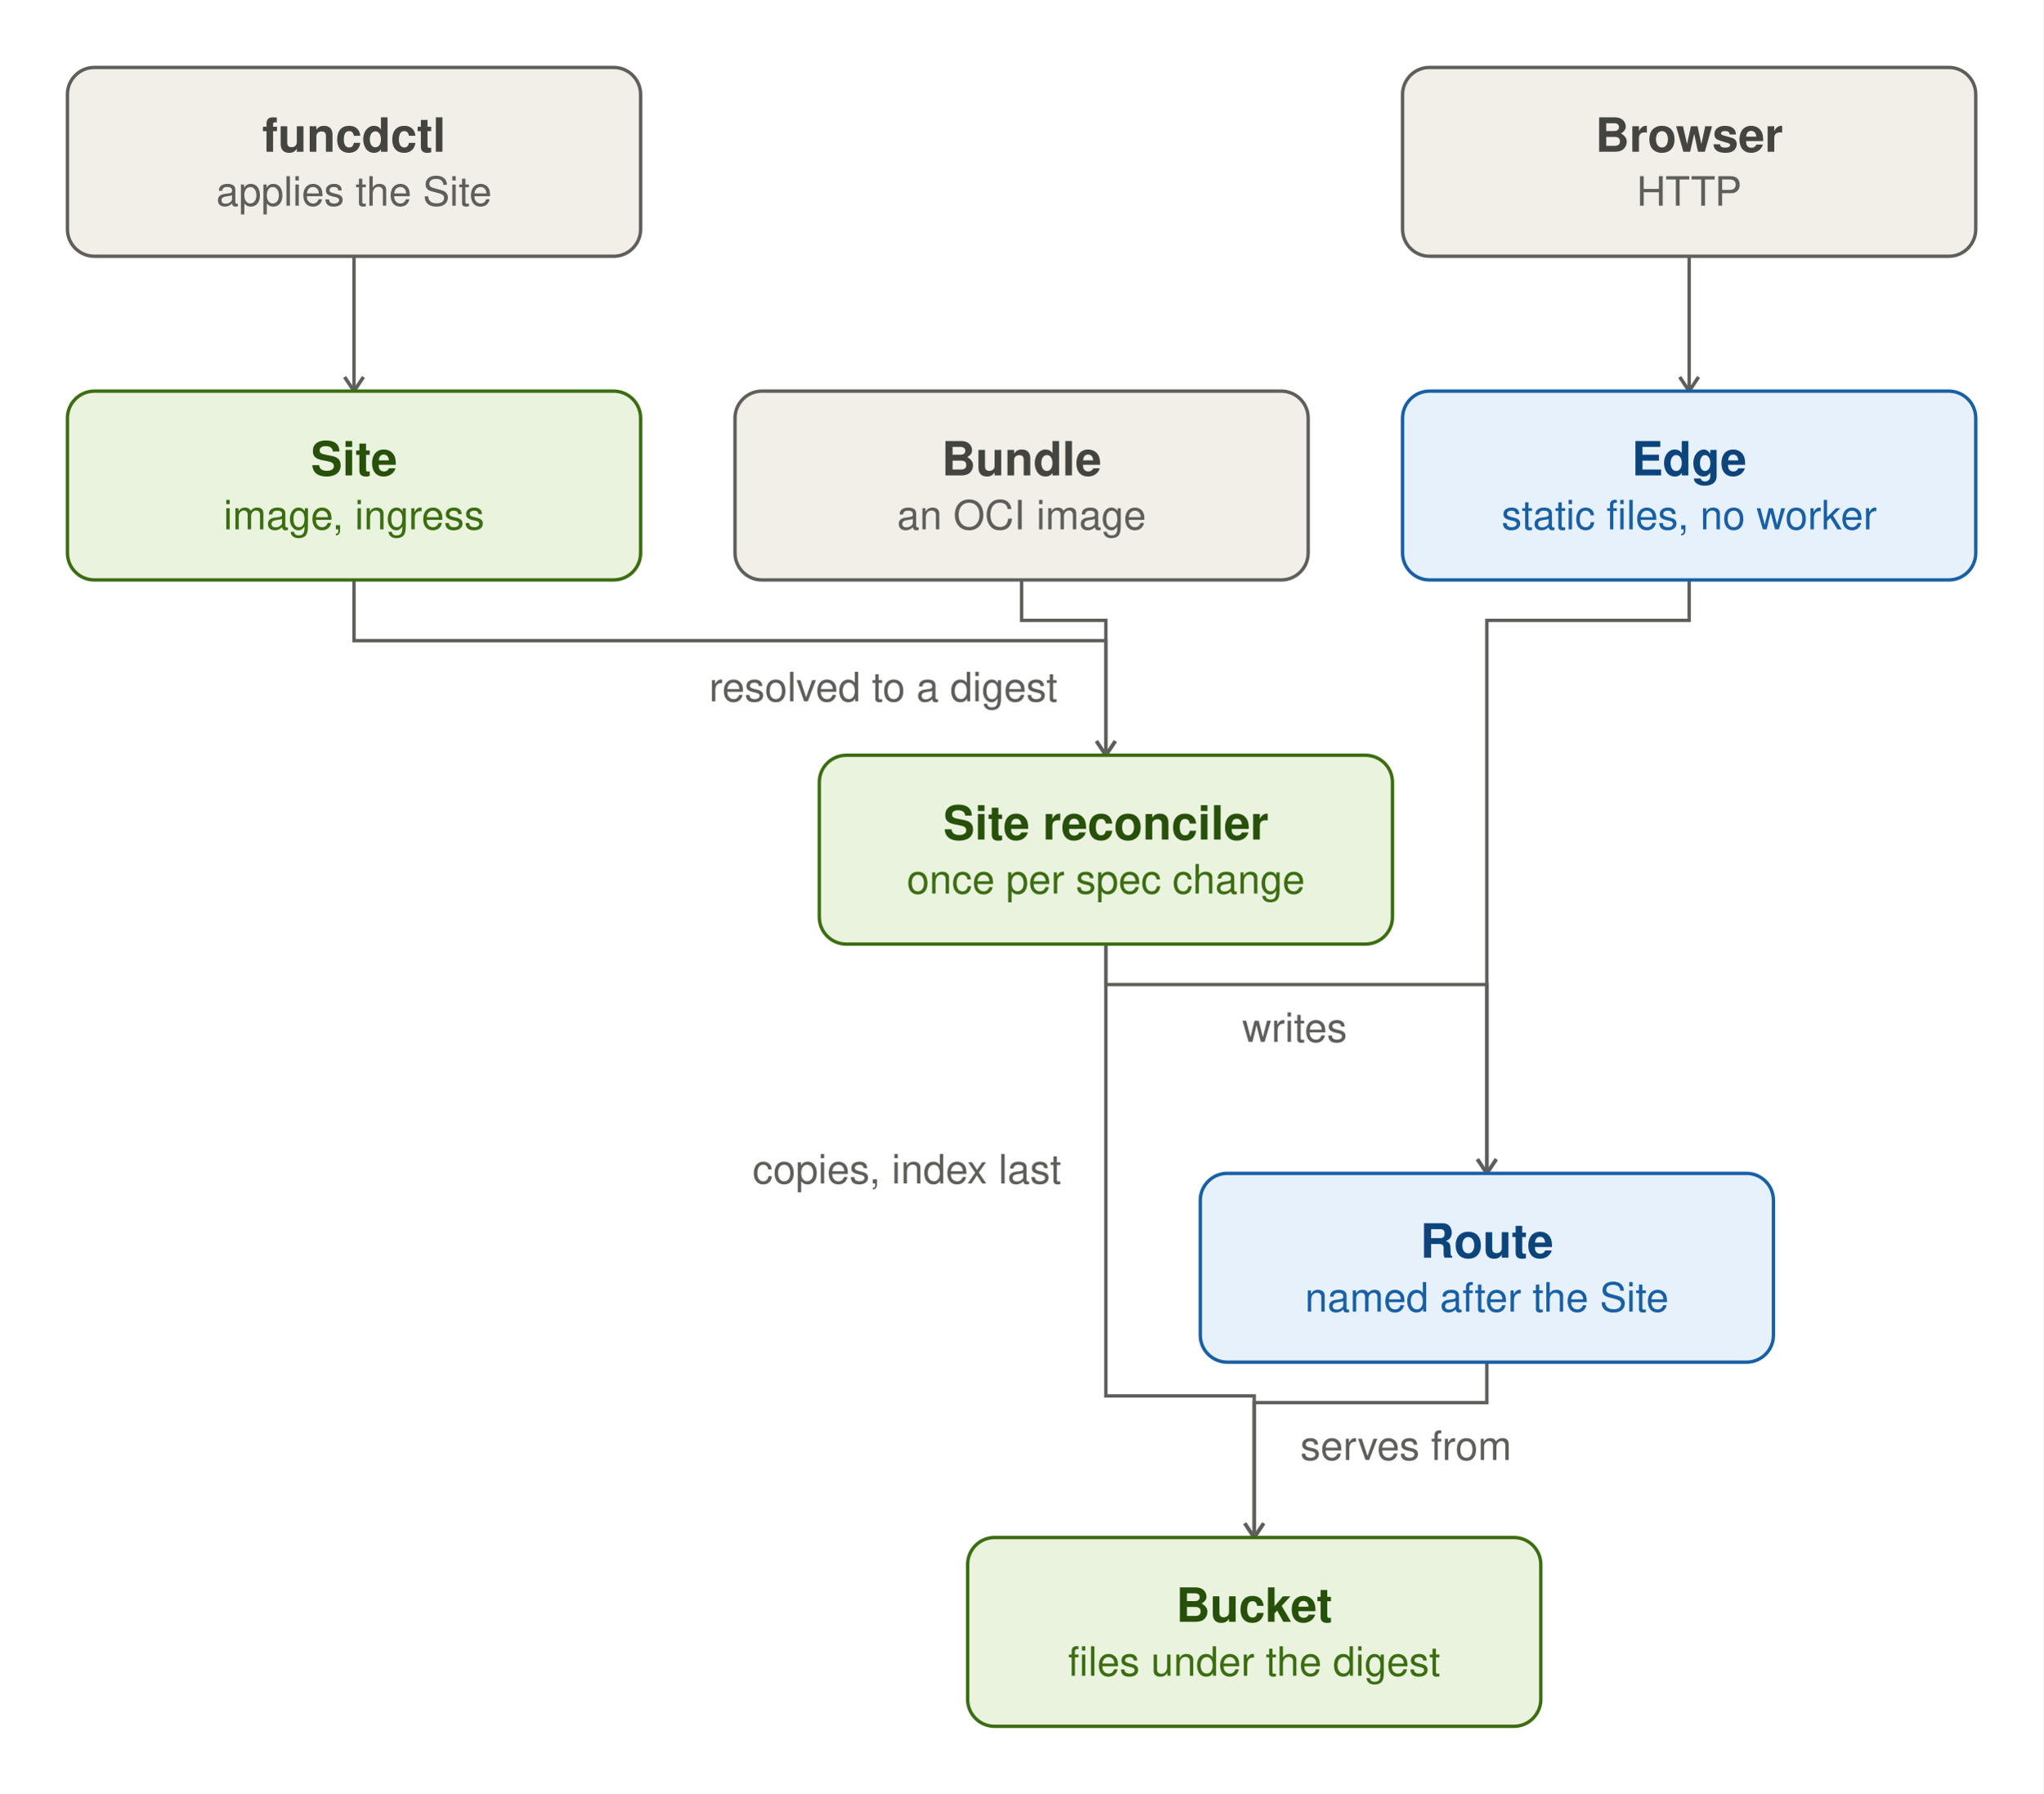
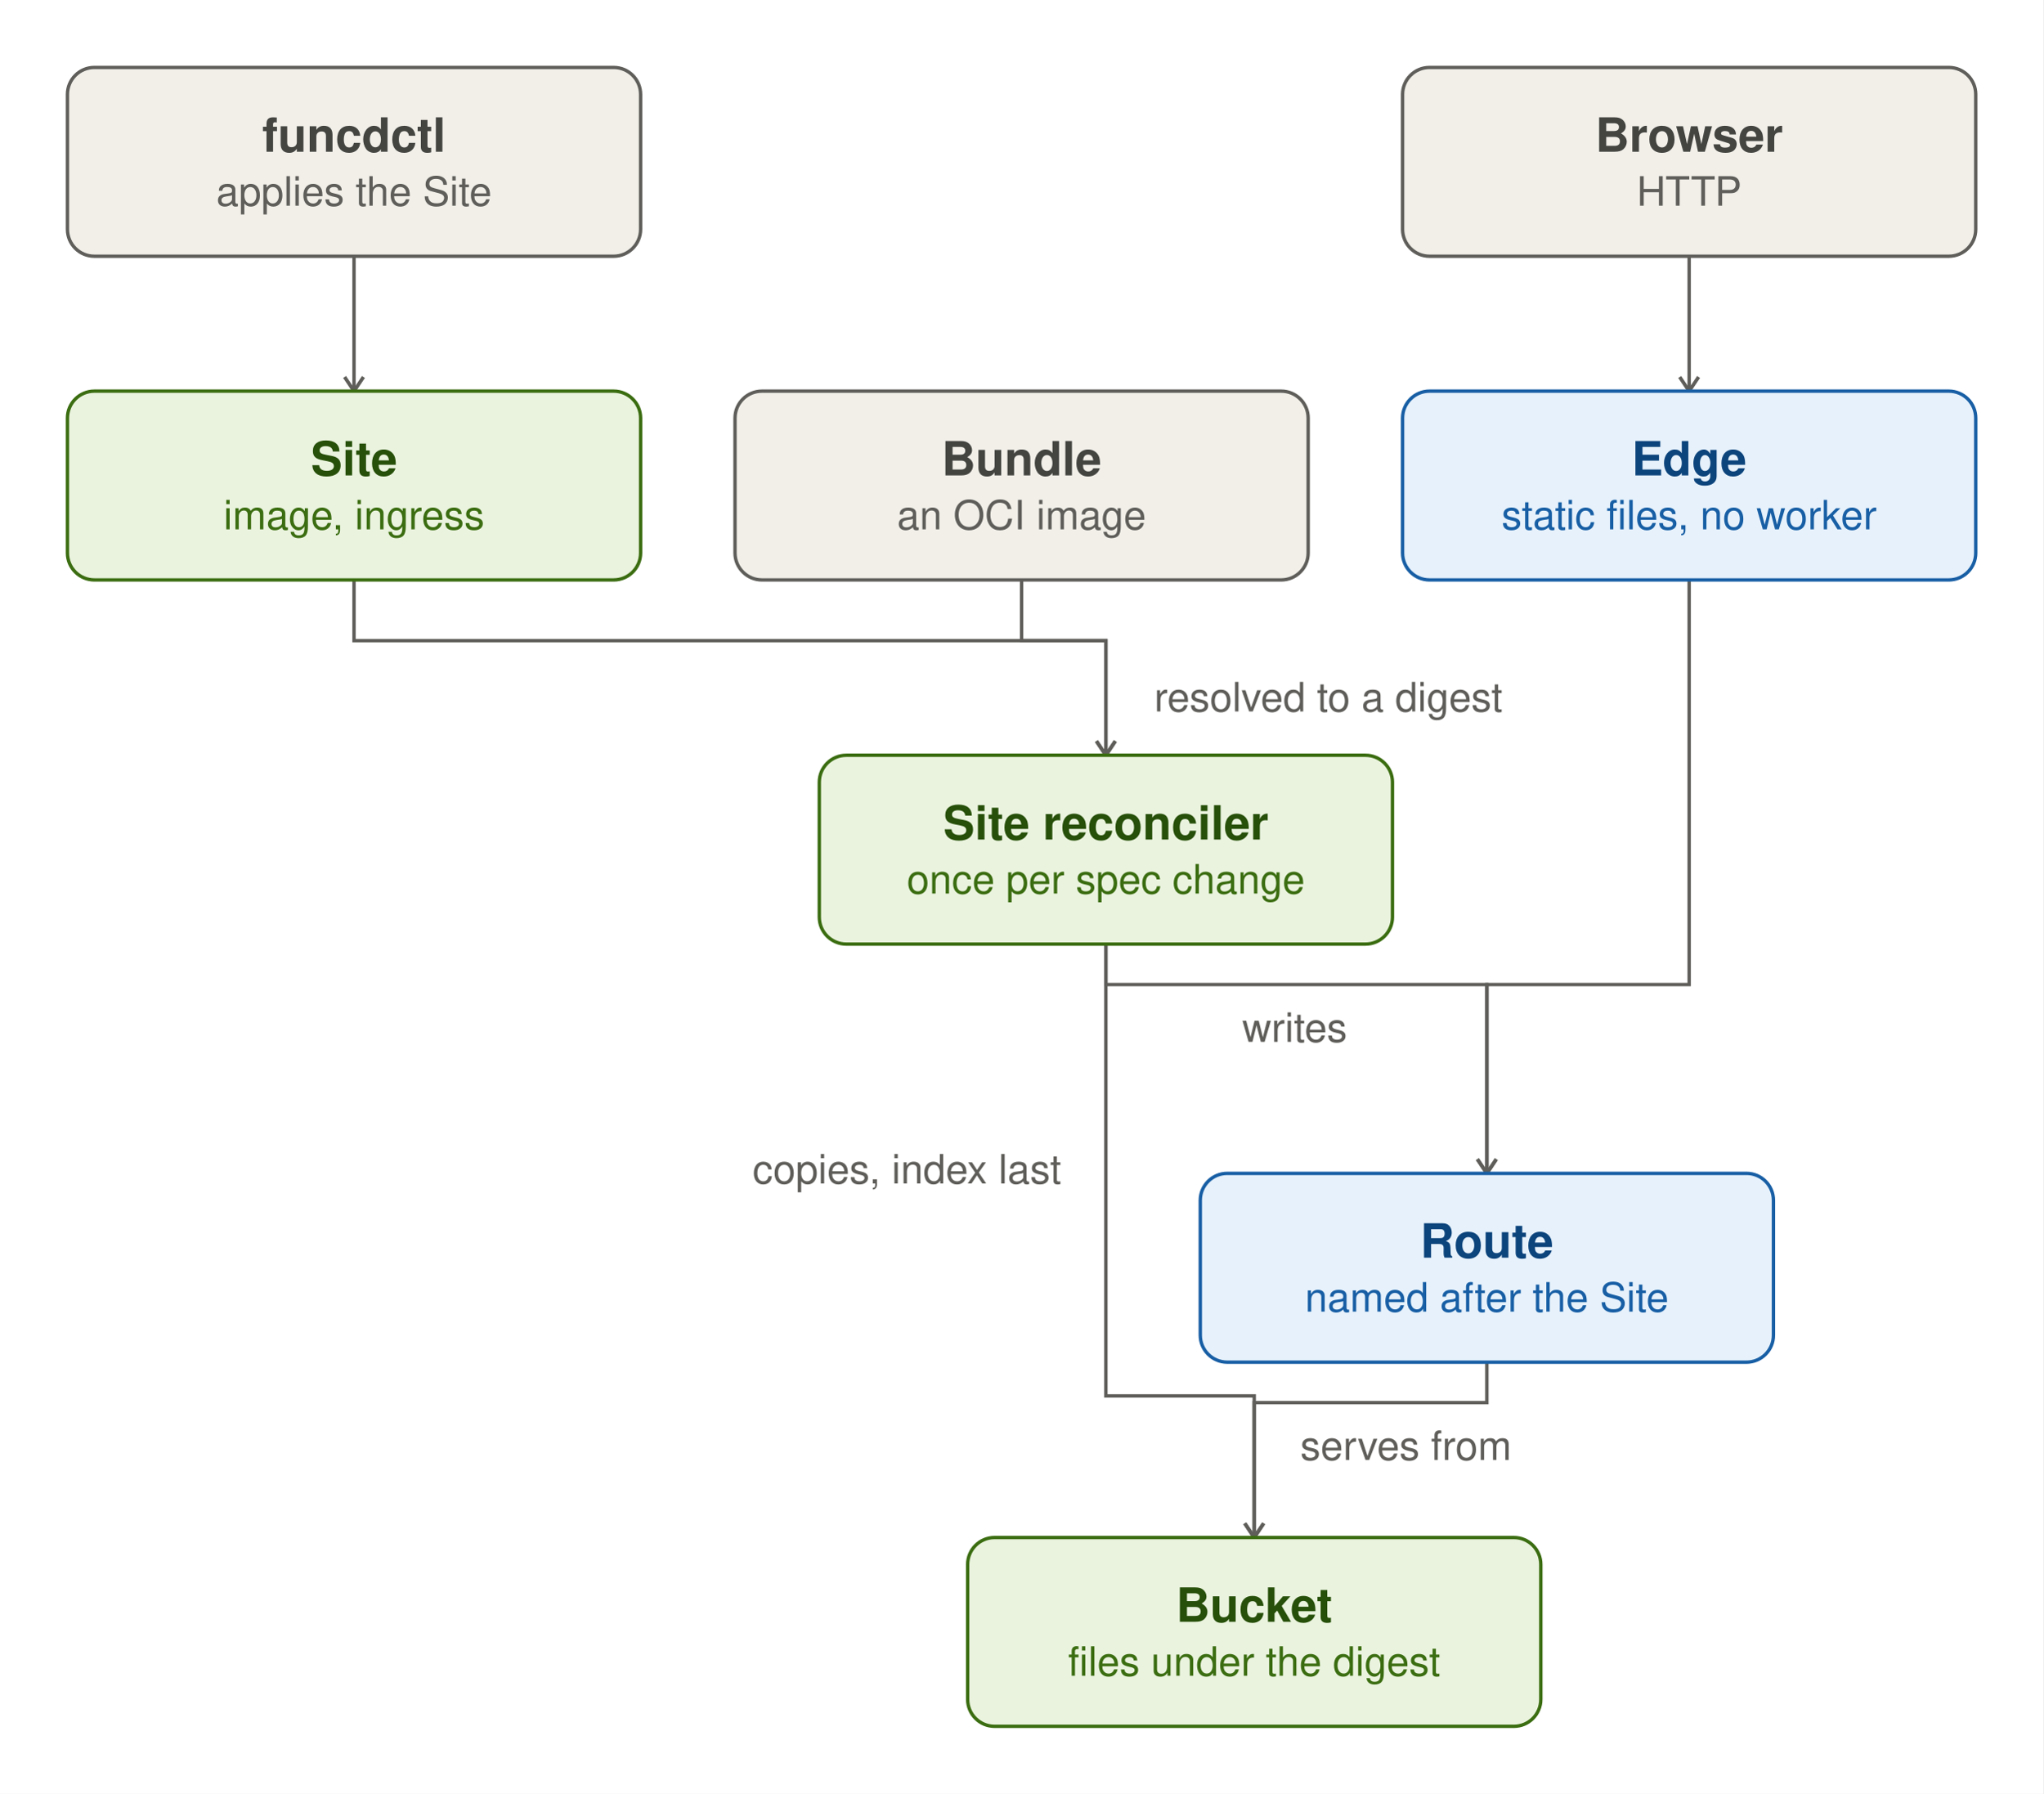
- <svg xmlns="http://www.w3.org/2000/svg" width="606" height="532" viewBox="0 0 606 532" font-family="Helvetica, Arial, sans-serif" text-anchor="middle" data-spec="title: funcd site kind: flow  cli: funcdctl | applies the Site @gray site: Site | image, ingress @green img: Bundle | an OCI image @gray rec: Site reconciler | once per spec change @green bucket: Bucket | files under the digest @green route: Route | named after the Site @blue browser: Browser | HTTP @gray edge: Edge | static files, no worker @blue  cli &gt; site &gt; rec img &gt; rec: resolved to a digest rec &gt; bucket: copies, index last rec &gt; route: writes browser &gt; edge &gt; route route &gt; bucket: serves from  " content="&lt;mxfile host=&quot;app.diagrams.net&quot;&gt;&lt;diagram id=&quot;diagram&quot; name=&quot;funcd site&quot;&gt;&lt;mxGraphModel dx=&quot;800&quot; dy=&quot;600&quot; grid=&quot;1&quot; gridSize=&quot;10&quot; guides=&quot;1&quot; page=&quot;1&quot; pageWidth=&quot;606&quot; pageHeight=&quot;532&quot; math=&quot;0&quot; shadow=&quot;0&quot;&gt;&lt;root&gt;&lt;mxCell id=&quot;0&quot;/&gt;&lt;mxCell id=&quot;1&quot; parent=&quot;0&quot;/&gt;&lt;mxCell id=&quot;c1&quot; value=&quot;&amp;lt;b&amp;gt;funcdctl&amp;lt;/b&amp;gt;&amp;lt;br&amp;gt;&amp;lt;font style=&amp;quot;font-size:12px&amp;quot; color=&amp;quot;#5F5E5A&amp;quot;&amp;gt;applies the Site&amp;lt;/font&amp;gt;&quot; style=&quot;rounded=1;absoluteArcSize=1;arcSize=16;whiteSpace=wrap;html=1;fillColor=#F1EFE8;strokeColor=#5F5E5A;fontColor=#444441;fontSize=14;&quot; vertex=&quot;1&quot; parent=&quot;1&quot;&gt;&lt;mxGeometry x=&quot;20&quot; y=&quot;20&quot; width=&quot;170&quot; height=&quot;56&quot; as=&quot;geometry&quot;/&gt;&lt;/mxCell&gt;&lt;mxCell id=&quot;c2&quot; value=&quot;&amp;lt;b&amp;gt;Site&amp;lt;/b&amp;gt;&amp;lt;br&amp;gt;&amp;lt;font style=&amp;quot;font-size:12px&amp;quot; color=&amp;quot;#3B6D11&amp;quot;&amp;gt;image, ingress&amp;lt;/font&amp;gt;&quot; style=&quot;rounded=1;absoluteArcSize=1;arcSize=16;whiteSpace=wrap;html=1;fillColor=#EAF3DE;strokeColor=#3B6D11;fontColor=#27500A;fontSize=14;&quot; vertex=&quot;1&quot; parent=&quot;1&quot;&gt;&lt;mxGeometry x=&quot;20&quot; y=&quot;116&quot; width=&quot;170&quot; height=&quot;56&quot; as=&quot;geometry&quot;/&gt;&lt;/mxCell&gt;&lt;mxCell id=&quot;c3&quot; value=&quot;&amp;lt;b&amp;gt;Bundle&amp;lt;/b&amp;gt;&amp;lt;br&amp;gt;&amp;lt;font style=&amp;quot;font-size:12px&amp;quot; color=&amp;quot;#5F5E5A&amp;quot;&amp;gt;an OCI image&amp;lt;/font&amp;gt;&quot; style=&quot;rounded=1;absoluteArcSize=1;arcSize=16;whiteSpace=wrap;html=1;fillColor=#F1EFE8;strokeColor=#5F5E5A;fontColor=#444441;fontSize=14;&quot; vertex=&quot;1&quot; parent=&quot;1&quot;&gt;&lt;mxGeometry x=&quot;218&quot; y=&quot;116&quot; width=&quot;170&quot; height=&quot;56&quot; as=&quot;geometry&quot;/&gt;&lt;/mxCell&gt;&lt;mxCell id=&quot;c4&quot; value=&quot;&amp;lt;b&amp;gt;Site reconciler&amp;lt;/b&amp;gt;&amp;lt;br&amp;gt;&amp;lt;font style=&amp;quot;font-size:12px&amp;quot; color=&amp;quot;#3B6D11&amp;quot;&amp;gt;once per spec change&amp;lt;/font&amp;gt;&quot; style=&quot;rounded=1;absoluteArcSize=1;arcSize=16;whiteSpace=wrap;html=1;fillColor=#EAF3DE;strokeColor=#3B6D11;fontColor=#27500A;fontSize=14;&quot; vertex=&quot;1&quot; parent=&quot;1&quot;&gt;&lt;mxGeometry x=&quot;243&quot; y=&quot;224&quot; width=&quot;170&quot; height=&quot;56&quot; as=&quot;geometry&quot;/&gt;&lt;/mxCell&gt;&lt;mxCell id=&quot;c5&quot; value=&quot;&amp;lt;b&amp;gt;Bucket&amp;lt;/b&amp;gt;&amp;lt;br&amp;gt;&amp;lt;font style=&amp;quot;font-size:12px&amp;quot; color=&amp;quot;#3B6D11&amp;quot;&amp;gt;files under the digest&amp;lt;/font&amp;gt;&quot; style=&quot;rounded=1;absoluteArcSize=1;arcSize=16;whiteSpace=wrap;html=1;fillColor=#EAF3DE;strokeColor=#3B6D11;fontColor=#27500A;fontSize=14;&quot; vertex=&quot;1&quot; parent=&quot;1&quot;&gt;&lt;mxGeometry x=&quot;287&quot; y=&quot;456&quot; width=&quot;170&quot; height=&quot;56&quot; as=&quot;geometry&quot;/&gt;&lt;/mxCell&gt;&lt;mxCell id=&quot;c6&quot; value=&quot;&amp;lt;b&amp;gt;Route&amp;lt;/b&amp;gt;&amp;lt;br&amp;gt;&amp;lt;font style=&amp;quot;font-size:12px&amp;quot; color=&amp;quot;#185FA5&amp;quot;&amp;gt;named after the Site&amp;lt;/font&amp;gt;&quot; style=&quot;rounded=1;absoluteArcSize=1;arcSize=16;whiteSpace=wrap;html=1;fillColor=#E6F1FB;strokeColor=#185FA5;fontColor=#0C447C;fontSize=14;&quot; vertex=&quot;1&quot; parent=&quot;1&quot;&gt;&lt;mxGeometry x=&quot;356&quot; y=&quot;348&quot; width=&quot;170&quot; height=&quot;56&quot; as=&quot;geometry&quot;/&gt;&lt;/mxCell&gt;&lt;mxCell id=&quot;c7&quot; value=&quot;&amp;lt;b&amp;gt;Browser&amp;lt;/b&amp;gt;&amp;lt;br&amp;gt;&amp;lt;font style=&amp;quot;font-size:12px&amp;quot; color=&amp;quot;#5F5E5A&amp;quot;&amp;gt;HTTP&amp;lt;/font&amp;gt;&quot; style=&quot;rounded=1;absoluteArcSize=1;arcSize=16;whiteSpace=wrap;html=1;fillColor=#F1EFE8;strokeColor=#5F5E5A;fontColor=#444441;fontSize=14;&quot; vertex=&quot;1&quot; parent=&quot;1&quot;&gt;&lt;mxGeometry x=&quot;416&quot; y=&quot;20&quot; width=&quot;170&quot; height=&quot;56&quot; as=&quot;geometry&quot;/&gt;&lt;/mxCell&gt;&lt;mxCell id=&quot;c8&quot; value=&quot;&amp;lt;b&amp;gt;Edge&amp;lt;/b&amp;gt;&amp;lt;br&amp;gt;&amp;lt;font style=&amp;quot;font-size:12px&amp;quot; color=&amp;quot;#185FA5&amp;quot;&amp;gt;static files, no worker&amp;lt;/font&amp;gt;&quot; style=&quot;rounded=1;absoluteArcSize=1;arcSize=16;whiteSpace=wrap;html=1;fillColor=#E6F1FB;strokeColor=#185FA5;fontColor=#0C447C;fontSize=14;&quot; vertex=&quot;1&quot; parent=&quot;1&quot;&gt;&lt;mxGeometry x=&quot;416&quot; y=&quot;116&quot; width=&quot;170&quot; height=&quot;56&quot; as=&quot;geometry&quot;/&gt;&lt;/mxCell&gt;&lt;mxCell id=&quot;e1&quot; value=&quot;&quot; style=&quot;edgeStyle=orthogonalEdgeStyle;rounded=0;html=1;jettySize=auto;strokeColor=#5F5E5A;fontColor=#5F5E5A;fontSize=12;labelBackgroundColor=#FFFFFF;endSize=7;endArrow=open;endFill=0;exitX=0.5;exitY=1;exitDx=0;exitDy=0;exitPerimeter=0;entryX=0.5;entryY=0;entryDx=0;entryDy=0;entryPerimeter=0;&quot; edge=&quot;1&quot; parent=&quot;1&quot; source=&quot;c1&quot; target=&quot;c2&quot;&gt;&lt;mxGeometry relative=&quot;1&quot; as=&quot;geometry&quot;&gt;&lt;/mxGeometry&gt;&lt;/mxCell&gt;&lt;mxCell id=&quot;e2&quot; value=&quot;&quot; style=&quot;edgeStyle=orthogonalEdgeStyle;rounded=0;html=1;jettySize=auto;strokeColor=#5F5E5A;fontColor=#5F5E5A;fontSize=12;labelBackgroundColor=#FFFFFF;endSize=7;endArrow=open;endFill=0;exitX=0.5;exitY=1;exitDx=0;exitDy=0;exitPerimeter=0;entryX=0.5;entryY=0;entryDx=0;entryDy=0;entryPerimeter=0;&quot; edge=&quot;1&quot; parent=&quot;1&quot; source=&quot;c2&quot; target=&quot;c4&quot;&gt;&lt;mxGeometry relative=&quot;1&quot; as=&quot;geometry&quot;&gt;&lt;Array as=&quot;points&quot;&gt;&lt;mxPoint x=&quot;105&quot; y=&quot;190&quot;/&gt;&lt;mxPoint x=&quot;328&quot; y=&quot;190&quot;/&gt;&lt;/Array&gt;&lt;/mxGeometry&gt;&lt;/mxCell&gt;&lt;mxCell id=&quot;e3&quot; value=&quot;resolved to a digest&quot; style=&quot;edgeStyle=orthogonalEdgeStyle;rounded=0;html=1;jettySize=auto;strokeColor=#5F5E5A;fontColor=#5F5E5A;fontSize=12;labelBackgroundColor=#FFFFFF;endSize=7;endArrow=open;endFill=0;exitX=0.5;exitY=1;exitDx=0;exitDy=0;exitPerimeter=0;entryX=0.5;entryY=0;entryDx=0;entryDy=0;entryPerimeter=0;&quot; edge=&quot;1&quot; parent=&quot;1&quot; source=&quot;c3&quot; target=&quot;c4&quot;&gt;&lt;mxGeometry x=&quot;-0.688&quot; relative=&quot;1&quot; as=&quot;geometry&quot;&gt;&lt;Array as=&quot;points&quot;&gt;&lt;mxPoint x=&quot;303&quot; y=&quot;184&quot;/&gt;&lt;mxPoint x=&quot;328&quot; y=&quot;184&quot;/&gt;&lt;/Array&gt;&lt;mxPoint x=&quot;-41&quot; y=&quot;20&quot; as=&quot;offset&quot;/&gt;&lt;/mxGeometry&gt;&lt;/mxCell&gt;&lt;mxCell id=&quot;e4&quot; value=&quot;copies, index last&quot; style=&quot;edgeStyle=orthogonalEdgeStyle;rounded=0;html=1;jettySize=auto;strokeColor=#5F5E5A;fontColor=#5F5E5A;fontSize=12;labelBackgroundColor=#FFFFFF;endSize=7;endArrow=open;endFill=0;exitX=0.5;exitY=1;exitDx=0;exitDy=0;exitPerimeter=0;entryX=0.5;entryY=0;entryDx=0;entryDy=0;entryPerimeter=0;&quot; edge=&quot;1&quot; parent=&quot;1&quot; source=&quot;c4&quot; target=&quot;c5&quot;&gt;&lt;mxGeometry x=&quot;-0.391&quot; relative=&quot;1&quot; as=&quot;geometry&quot;&gt;&lt;Array as=&quot;points&quot;&gt;&lt;mxPoint x=&quot;328&quot; y=&quot;414&quot;/&gt;&lt;mxPoint x=&quot;372&quot; y=&quot;414&quot;/&gt;&lt;/Array&gt;&lt;mxPoint x=&quot;-59&quot; y=&quot;0&quot; as=&quot;offset&quot;/&gt;&lt;/mxGeometry&gt;&lt;/mxCell&gt;&lt;mxCell id=&quot;e5&quot; value=&quot;writes&quot; style=&quot;edgeStyle=orthogonalEdgeStyle;rounded=0;html=1;jettySize=auto;strokeColor=#5F5E5A;fontColor=#5F5E5A;fontSize=12;labelBackgroundColor=#FFFFFF;endSize=7;endArrow=open;endFill=0;exitX=0.5;exitY=1;exitDx=0;exitDy=0;exitPerimeter=0;entryX=0.5;entryY=0;entryDx=0;entryDy=0;entryPerimeter=0;&quot; edge=&quot;1&quot; parent=&quot;1&quot; source=&quot;c4&quot; target=&quot;c6&quot;&gt;&lt;mxGeometry x=&quot;-0.243&quot; relative=&quot;1&quot; as=&quot;geometry&quot;&gt;&lt;Array as=&quot;points&quot;&gt;&lt;mxPoint x=&quot;328&quot; y=&quot;292&quot;/&gt;&lt;mxPoint x=&quot;441&quot; y=&quot;292&quot;/&gt;&lt;/Array&gt;&lt;mxPoint x=&quot;-0&quot; y=&quot;13&quot; as=&quot;offset&quot;/&gt;&lt;/mxGeometry&gt;&lt;/mxCell&gt;&lt;mxCell id=&quot;e6&quot; value=&quot;&quot; style=&quot;edgeStyle=orthogonalEdgeStyle;rounded=0;html=1;jettySize=auto;strokeColor=#5F5E5A;fontColor=#5F5E5A;fontSize=12;labelBackgroundColor=#FFFFFF;endSize=7;endArrow=open;endFill=0;exitX=0.5;exitY=1;exitDx=0;exitDy=0;exitPerimeter=0;entryX=0.5;entryY=0;entryDx=0;entryDy=0;entryPerimeter=0;&quot; edge=&quot;1&quot; parent=&quot;1&quot; source=&quot;c7&quot; target=&quot;c8&quot;&gt;&lt;mxGeometry relative=&quot;1&quot; as=&quot;geometry&quot;&gt;&lt;/mxGeometry&gt;&lt;/mxCell&gt;&lt;mxCell id=&quot;e7&quot; value=&quot;&quot; style=&quot;edgeStyle=orthogonalEdgeStyle;rounded=0;html=1;jettySize=auto;strokeColor=#5F5E5A;fontColor=#5F5E5A;fontSize=12;labelBackgroundColor=#FFFFFF;endSize=7;endArrow=open;endFill=0;exitX=0.5;exitY=1;exitDx=0;exitDy=0;exitPerimeter=0;entryX=0.5;entryY=0;entryDx=0;entryDy=0;entryPerimeter=0;&quot; edge=&quot;1&quot; parent=&quot;1&quot; source=&quot;c8&quot; target=&quot;c6&quot;&gt;&lt;mxGeometry relative=&quot;1&quot; as=&quot;geometry&quot;&gt;&lt;Array as=&quot;points&quot;&gt;&lt;mxPoint x=&quot;501&quot; y=&quot;184&quot;/&gt;&lt;mxPoint x=&quot;441&quot; y=&quot;184&quot;/&gt;&lt;/Array&gt;&lt;/mxGeometry&gt;&lt;/mxCell&gt;&lt;mxCell id=&quot;e8&quot; value=&quot;serves from&quot; style=&quot;edgeStyle=orthogonalEdgeStyle;rounded=0;html=1;jettySize=auto;strokeColor=#5F5E5A;fontColor=#5F5E5A;fontSize=12;labelBackgroundColor=#FFFFFF;endSize=7;endArrow=open;endFill=0;exitX=0.5;exitY=1;exitDx=0;exitDy=0;exitPerimeter=0;entryX=0.5;entryY=0;entryDx=0;entryDy=0;entryPerimeter=0;&quot; edge=&quot;1&quot; parent=&quot;1&quot; source=&quot;c6&quot; target=&quot;c5&quot;&gt;&lt;mxGeometry x=&quot;-0.460&quot; relative=&quot;1&quot; as=&quot;geometry&quot;&gt;&lt;Array as=&quot;points&quot;&gt;&lt;mxPoint x=&quot;441&quot; y=&quot;416&quot;/&gt;&lt;mxPoint x=&quot;372&quot; y=&quot;416&quot;/&gt;&lt;/Array&gt;&lt;mxPoint x=&quot;-3&quot; y=&quot;13&quot; as=&quot;offset&quot;/&gt;&lt;/mxGeometry&gt;&lt;/mxCell&gt;&lt;/root&gt;&lt;/mxGraphModel&gt;&lt;/diagram&gt;&lt;/mxfile&gt;">
+ <svg xmlns="http://www.w3.org/2000/svg" width="606" height="532" viewBox="0 0 606 532" font-family="Helvetica, Arial, sans-serif" text-anchor="middle" data-spec="title: funcd site kind: flow  cli: funcdctl | applies the Site @gray site: Site | image, ingress @green img: Bundle | an OCI image @gray rec: Site reconciler | once per spec change @green bucket: Bucket | files under the digest @green route: Route | named after the Site @blue browser: Browser | HTTP @gray edge: Edge | static files, no worker @blue  cli &gt; site &gt; rec img &gt; rec: resolved to a digest rec &gt; bucket: copies, index last rec &gt; route: writes browser &gt; edge &gt; route route &gt; bucket: serves from  " content="&lt;mxfile host=&quot;app.diagrams.net&quot;&gt;&lt;diagram id=&quot;diagram&quot; name=&quot;funcd site&quot;&gt;&lt;mxGraphModel dx=&quot;800&quot; dy=&quot;600&quot; grid=&quot;1&quot; gridSize=&quot;10&quot; guides=&quot;1&quot; page=&quot;1&quot; pageWidth=&quot;606&quot; pageHeight=&quot;532&quot; math=&quot;0&quot; shadow=&quot;0&quot;&gt;&lt;root&gt;&lt;mxCell id=&quot;0&quot;/&gt;&lt;mxCell id=&quot;1&quot; parent=&quot;0&quot;/&gt;&lt;mxCell id=&quot;c1&quot; value=&quot;&amp;lt;b&amp;gt;funcdctl&amp;lt;/b&amp;gt;&amp;lt;br&amp;gt;&amp;lt;font style=&amp;quot;font-size:12px&amp;quot; color=&amp;quot;#5F5E5A&amp;quot;&amp;gt;applies the Site&amp;lt;/font&amp;gt;&quot; style=&quot;rounded=1;absoluteArcSize=1;arcSize=16;whiteSpace=wrap;html=1;fillColor=#F1EFE8;strokeColor=#5F5E5A;fontColor=#444441;fontSize=14;&quot; vertex=&quot;1&quot; parent=&quot;1&quot;&gt;&lt;mxGeometry x=&quot;20&quot; y=&quot;20&quot; width=&quot;170&quot; height=&quot;56&quot; as=&quot;geometry&quot;/&gt;&lt;/mxCell&gt;&lt;mxCell id=&quot;c2&quot; value=&quot;&amp;lt;b&amp;gt;Site&amp;lt;/b&amp;gt;&amp;lt;br&amp;gt;&amp;lt;font style=&amp;quot;font-size:12px&amp;quot; color=&amp;quot;#3B6D11&amp;quot;&amp;gt;image, ingress&amp;lt;/font&amp;gt;&quot; style=&quot;rounded=1;absoluteArcSize=1;arcSize=16;whiteSpace=wrap;html=1;fillColor=#EAF3DE;strokeColor=#3B6D11;fontColor=#27500A;fontSize=14;&quot; vertex=&quot;1&quot; parent=&quot;1&quot;&gt;&lt;mxGeometry x=&quot;20&quot; y=&quot;116&quot; width=&quot;170&quot; height=&quot;56&quot; as=&quot;geometry&quot;/&gt;&lt;/mxCell&gt;&lt;mxCell id=&quot;c3&quot; value=&quot;&amp;lt;b&amp;gt;Bundle&amp;lt;/b&amp;gt;&amp;lt;br&amp;gt;&amp;lt;font style=&amp;quot;font-size:12px&amp;quot; color=&amp;quot;#5F5E5A&amp;quot;&amp;gt;an OCI image&amp;lt;/font&amp;gt;&quot; style=&quot;rounded=1;absoluteArcSize=1;arcSize=16;whiteSpace=wrap;html=1;fillColor=#F1EFE8;strokeColor=#5F5E5A;fontColor=#444441;fontSize=14;&quot; vertex=&quot;1&quot; parent=&quot;1&quot;&gt;&lt;mxGeometry x=&quot;218&quot; y=&quot;116&quot; width=&quot;170&quot; height=&quot;56&quot; as=&quot;geometry&quot;/&gt;&lt;/mxCell&gt;&lt;mxCell id=&quot;c4&quot; value=&quot;&amp;lt;b&amp;gt;Site reconciler&amp;lt;/b&amp;gt;&amp;lt;br&amp;gt;&amp;lt;font style=&amp;quot;font-size:12px&amp;quot; color=&amp;quot;#3B6D11&amp;quot;&amp;gt;once per spec change&amp;lt;/font&amp;gt;&quot; style=&quot;rounded=1;absoluteArcSize=1;arcSize=16;whiteSpace=wrap;html=1;fillColor=#EAF3DE;strokeColor=#3B6D11;fontColor=#27500A;fontSize=14;&quot; vertex=&quot;1&quot; parent=&quot;1&quot;&gt;&lt;mxGeometry x=&quot;243&quot; y=&quot;224&quot; width=&quot;170&quot; height=&quot;56&quot; as=&quot;geometry&quot;/&gt;&lt;/mxCell&gt;&lt;mxCell id=&quot;c5&quot; value=&quot;&amp;lt;b&amp;gt;Bucket&amp;lt;/b&amp;gt;&amp;lt;br&amp;gt;&amp;lt;font style=&amp;quot;font-size:12px&amp;quot; color=&amp;quot;#3B6D11&amp;quot;&amp;gt;files under the digest&amp;lt;/font&amp;gt;&quot; style=&quot;rounded=1;absoluteArcSize=1;arcSize=16;whiteSpace=wrap;html=1;fillColor=#EAF3DE;strokeColor=#3B6D11;fontColor=#27500A;fontSize=14;&quot; vertex=&quot;1&quot; parent=&quot;1&quot;&gt;&lt;mxGeometry x=&quot;287&quot; y=&quot;456&quot; width=&quot;170&quot; height=&quot;56&quot; as=&quot;geometry&quot;/&gt;&lt;/mxCell&gt;&lt;mxCell id=&quot;c6&quot; value=&quot;&amp;lt;b&amp;gt;Route&amp;lt;/b&amp;gt;&amp;lt;br&amp;gt;&amp;lt;font style=&amp;quot;font-size:12px&amp;quot; color=&amp;quot;#185FA5&amp;quot;&amp;gt;named after the Site&amp;lt;/font&amp;gt;&quot; style=&quot;rounded=1;absoluteArcSize=1;arcSize=16;whiteSpace=wrap;html=1;fillColor=#E6F1FB;strokeColor=#185FA5;fontColor=#0C447C;fontSize=14;&quot; vertex=&quot;1&quot; parent=&quot;1&quot;&gt;&lt;mxGeometry x=&quot;356&quot; y=&quot;348&quot; width=&quot;170&quot; height=&quot;56&quot; as=&quot;geometry&quot;/&gt;&lt;/mxCell&gt;&lt;mxCell id=&quot;c7&quot; value=&quot;&amp;lt;b&amp;gt;Browser&amp;lt;/b&amp;gt;&amp;lt;br&amp;gt;&amp;lt;font style=&amp;quot;font-size:12px&amp;quot; color=&amp;quot;#5F5E5A&amp;quot;&amp;gt;HTTP&amp;lt;/font&amp;gt;&quot; style=&quot;rounded=1;absoluteArcSize=1;arcSize=16;whiteSpace=wrap;html=1;fillColor=#F1EFE8;strokeColor=#5F5E5A;fontColor=#444441;fontSize=14;&quot; vertex=&quot;1&quot; parent=&quot;1&quot;&gt;&lt;mxGeometry x=&quot;416&quot; y=&quot;20&quot; width=&quot;170&quot; height=&quot;56&quot; as=&quot;geometry&quot;/&gt;&lt;/mxCell&gt;&lt;mxCell id=&quot;c8&quot; value=&quot;&amp;lt;b&amp;gt;Edge&amp;lt;/b&amp;gt;&amp;lt;br&amp;gt;&amp;lt;font style=&amp;quot;font-size:12px&amp;quot; color=&amp;quot;#185FA5&amp;quot;&amp;gt;static files, no worker&amp;lt;/font&amp;gt;&quot; style=&quot;rounded=1;absoluteArcSize=1;arcSize=16;whiteSpace=wrap;html=1;fillColor=#E6F1FB;strokeColor=#185FA5;fontColor=#0C447C;fontSize=14;&quot; vertex=&quot;1&quot; parent=&quot;1&quot;&gt;&lt;mxGeometry x=&quot;416&quot; y=&quot;116&quot; width=&quot;170&quot; height=&quot;56&quot; as=&quot;geometry&quot;/&gt;&lt;/mxCell&gt;&lt;mxCell id=&quot;e1&quot; value=&quot;&quot; style=&quot;edgeStyle=orthogonalEdgeStyle;rounded=0;html=1;jettySize=auto;strokeColor=#5F5E5A;fontColor=#5F5E5A;fontSize=12;labelBackgroundColor=#FFFFFF;endSize=7;endArrow=open;endFill=0;exitX=0.5;exitY=1;exitDx=0;exitDy=0;exitPerimeter=0;entryX=0.5;entryY=0;entryDx=0;entryDy=0;entryPerimeter=0;&quot; edge=&quot;1&quot; parent=&quot;1&quot; source=&quot;c1&quot; target=&quot;c2&quot;&gt;&lt;mxGeometry relative=&quot;1&quot; as=&quot;geometry&quot;&gt;&lt;/mxGeometry&gt;&lt;/mxCell&gt;&lt;mxCell id=&quot;e2&quot; value=&quot;&quot; style=&quot;edgeStyle=orthogonalEdgeStyle;rounded=0;html=1;jettySize=auto;strokeColor=#5F5E5A;fontColor=#5F5E5A;fontSize=12;labelBackgroundColor=#FFFFFF;endSize=7;endArrow=open;endFill=0;exitX=0.5;exitY=1;exitDx=0;exitDy=0;exitPerimeter=0;entryX=0.5;entryY=0;entryDx=0;entryDy=0;entryPerimeter=0;&quot; edge=&quot;1&quot; parent=&quot;1&quot; source=&quot;c2&quot; target=&quot;c4&quot;&gt;&lt;mxGeometry relative=&quot;1&quot; as=&quot;geometry&quot;&gt;&lt;Array as=&quot;points&quot;&gt;&lt;mxPoint x=&quot;105&quot; y=&quot;190&quot;/&gt;&lt;mxPoint x=&quot;328&quot; y=&quot;190&quot;/&gt;&lt;/Array&gt;&lt;/mxGeometry&gt;&lt;/mxCell&gt;&lt;mxCell id=&quot;e3&quot; value=&quot;resolved to a digest&quot; style=&quot;edgeStyle=orthogonalEdgeStyle;rounded=0;html=1;jettySize=auto;strokeColor=#5F5E5A;fontColor=#5F5E5A;fontSize=12;labelBackgroundColor=#FFFFFF;endSize=7;endArrow=open;endFill=0;exitX=0.5;exitY=1;exitDx=0;exitDy=0;exitPerimeter=0;entryX=0.5;entryY=0;entryDx=0;entryDy=0;entryPerimeter=0;&quot; edge=&quot;1&quot; parent=&quot;1&quot; source=&quot;c3&quot; target=&quot;c4&quot;&gt;&lt;mxGeometry x=&quot;0.558&quot; relative=&quot;1&quot; as=&quot;geometry&quot;&gt;&lt;Array as=&quot;points&quot;&gt;&lt;mxPoint x=&quot;303&quot; y=&quot;190&quot;/&gt;&lt;mxPoint x=&quot;328&quot; y=&quot;190&quot;/&gt;&lt;/Array&gt;&lt;mxPoint x=&quot;66&quot; y=&quot;0&quot; as=&quot;offset&quot;/&gt;&lt;/mxGeometry&gt;&lt;/mxCell&gt;&lt;mxCell id=&quot;e4&quot; value=&quot;copies, index last&quot; style=&quot;edgeStyle=orthogonalEdgeStyle;rounded=0;html=1;jettySize=auto;strokeColor=#5F5E5A;fontColor=#5F5E5A;fontSize=12;labelBackgroundColor=#FFFFFF;endSize=7;endArrow=open;endFill=0;exitX=0.5;exitY=1;exitDx=0;exitDy=0;exitPerimeter=0;entryX=0.5;entryY=0;entryDx=0;entryDy=0;entryPerimeter=0;&quot; edge=&quot;1&quot; parent=&quot;1&quot; source=&quot;c4&quot; target=&quot;c5&quot;&gt;&lt;mxGeometry x=&quot;-0.391&quot; relative=&quot;1&quot; as=&quot;geometry&quot;&gt;&lt;Array as=&quot;points&quot;&gt;&lt;mxPoint x=&quot;328&quot; y=&quot;414&quot;/&gt;&lt;mxPoint x=&quot;372&quot; y=&quot;414&quot;/&gt;&lt;/Array&gt;&lt;mxPoint x=&quot;-59&quot; y=&quot;0&quot; as=&quot;offset&quot;/&gt;&lt;/mxGeometry&gt;&lt;/mxCell&gt;&lt;mxCell id=&quot;e5&quot; value=&quot;writes&quot; style=&quot;edgeStyle=orthogonalEdgeStyle;rounded=0;html=1;jettySize=auto;strokeColor=#5F5E5A;fontColor=#5F5E5A;fontSize=12;labelBackgroundColor=#FFFFFF;endSize=7;endArrow=open;endFill=0;exitX=0.5;exitY=1;exitDx=0;exitDy=0;exitPerimeter=0;entryX=0.5;entryY=0;entryDx=0;entryDy=0;entryPerimeter=0;&quot; edge=&quot;1&quot; parent=&quot;1&quot; source=&quot;c4&quot; target=&quot;c6&quot;&gt;&lt;mxGeometry x=&quot;-0.243&quot; relative=&quot;1&quot; as=&quot;geometry&quot;&gt;&lt;Array as=&quot;points&quot;&gt;&lt;mxPoint x=&quot;328&quot; y=&quot;292&quot;/&gt;&lt;mxPoint x=&quot;441&quot; y=&quot;292&quot;/&gt;&lt;/Array&gt;&lt;mxPoint x=&quot;-0&quot; y=&quot;13&quot; as=&quot;offset&quot;/&gt;&lt;/mxGeometry&gt;&lt;/mxCell&gt;&lt;mxCell id=&quot;e6&quot; value=&quot;&quot; style=&quot;edgeStyle=orthogonalEdgeStyle;rounded=0;html=1;jettySize=auto;strokeColor=#5F5E5A;fontColor=#5F5E5A;fontSize=12;labelBackgroundColor=#FFFFFF;endSize=7;endArrow=open;endFill=0;exitX=0.5;exitY=1;exitDx=0;exitDy=0;exitPerimeter=0;entryX=0.5;entryY=0;entryDx=0;entryDy=0;entryPerimeter=0;&quot; edge=&quot;1&quot; parent=&quot;1&quot; source=&quot;c7&quot; target=&quot;c8&quot;&gt;&lt;mxGeometry relative=&quot;1&quot; as=&quot;geometry&quot;&gt;&lt;/mxGeometry&gt;&lt;/mxCell&gt;&lt;mxCell id=&quot;e7&quot; value=&quot;&quot; style=&quot;edgeStyle=orthogonalEdgeStyle;rounded=0;html=1;jettySize=auto;strokeColor=#5F5E5A;fontColor=#5F5E5A;fontSize=12;labelBackgroundColor=#FFFFFF;endSize=7;endArrow=open;endFill=0;exitX=0.5;exitY=1;exitDx=0;exitDy=0;exitPerimeter=0;entryX=0.5;entryY=0;entryDx=0;entryDy=0;entryPerimeter=0;&quot; edge=&quot;1&quot; parent=&quot;1&quot; source=&quot;c8&quot; target=&quot;c6&quot;&gt;&lt;mxGeometry relative=&quot;1&quot; as=&quot;geometry&quot;&gt;&lt;Array as=&quot;points&quot;&gt;&lt;mxPoint x=&quot;501&quot; y=&quot;292&quot;/&gt;&lt;mxPoint x=&quot;441&quot; y=&quot;292&quot;/&gt;&lt;/Array&gt;&lt;/mxGeometry&gt;&lt;/mxCell&gt;&lt;mxCell id=&quot;e8&quot; value=&quot;serves from&quot; style=&quot;edgeStyle=orthogonalEdgeStyle;rounded=0;html=1;jettySize=auto;strokeColor=#5F5E5A;fontColor=#5F5E5A;fontSize=12;labelBackgroundColor=#FFFFFF;endSize=7;endArrow=open;endFill=0;exitX=0.5;exitY=1;exitDx=0;exitDy=0;exitPerimeter=0;entryX=0.5;entryY=0;entryDx=0;entryDy=0;entryPerimeter=0;&quot; edge=&quot;1&quot; parent=&quot;1&quot; source=&quot;c6&quot; target=&quot;c5&quot;&gt;&lt;mxGeometry x=&quot;-0.460&quot; relative=&quot;1&quot; as=&quot;geometry&quot;&gt;&lt;Array as=&quot;points&quot;&gt;&lt;mxPoint x=&quot;441&quot; y=&quot;416&quot;/&gt;&lt;mxPoint x=&quot;372&quot; y=&quot;416&quot;/&gt;&lt;/Array&gt;&lt;mxPoint x=&quot;-3&quot; y=&quot;13&quot; as=&quot;offset&quot;/&gt;&lt;/mxGeometry&gt;&lt;/mxCell&gt;&lt;/root&gt;&lt;/mxGraphModel&gt;&lt;/diagram&gt;&lt;/mxfile&gt;">
  <rect width="606" height="532" fill="#FFFFFF" />
  <defs>
    <marker id="a" viewBox="0 0 10 10" refX="8" refY="5" markerWidth="7" markerHeight="7" orient="auto-start-reverse">
      <path d="M2 1L8 5L2 9" fill="none" stroke="#5F5E5A" stroke-width="1.5" />
    </marker>
  </defs>
  <path d="M105 76V116" fill="none" stroke="#5F5E5A" marker-end="url(#a)" />
  <path d="M105 172V190H328V224" fill="none" stroke="#5F5E5A" marker-end="url(#a)" />
-   <path d="M303 172V184H328V224" fill="none" stroke="#5F5E5A" marker-end="url(#a)" />
-   <text x="262" y="208" font-size="12" fill="#5F5E5A">resolved to a digest</text>
+   <path d="M303 172V190H328V224" fill="none" stroke="#5F5E5A" marker-end="url(#a)" />
+   <text x="394" y="211" font-size="12" fill="#5F5E5A">resolved to a digest</text>
  <path d="M328 280V414H372V456" fill="none" stroke="#5F5E5A" marker-end="url(#a)" />
  <text x="269" y="351" font-size="12" fill="#5F5E5A">copies, index last</text>
  <path d="M328 280V292H441V348" fill="none" stroke="#5F5E5A" marker-end="url(#a)" />
  <text x="384" y="309" font-size="12" fill="#5F5E5A">writes</text>
  <path d="M501 76V116" fill="none" stroke="#5F5E5A" marker-end="url(#a)" />
-   <path d="M501 172V184H441V348" fill="none" stroke="#5F5E5A" marker-end="url(#a)" />
+   <path d="M501 172V292H441V348" fill="none" stroke="#5F5E5A" marker-end="url(#a)" />
  <path d="M441 404V416H372V456" fill="none" stroke="#5F5E5A" marker-end="url(#a)" />
  <text x="417" y="433" font-size="12" fill="#5F5E5A">serves from</text>
  <rect x="20" y="20" width="170" height="56" rx="8" fill="#F1EFE8" stroke="#5F5E5A" />
  <text x="105" y="45" font-size="14" font-weight="600" fill="#444441">funcdctl</text>
  <text x="105" y="61" font-size="12" fill="#5F5E5A">applies the Site</text>
  <rect x="20" y="116" width="170" height="56" rx="8" fill="#EAF3DE" stroke="#3B6D11" />
  <text x="105" y="141" font-size="14" font-weight="600" fill="#27500A">Site</text>
  <text x="105" y="157" font-size="12" fill="#3B6D11">image, ingress</text>
  <rect x="218" y="116" width="170" height="56" rx="8" fill="#F1EFE8" stroke="#5F5E5A" />
  <text x="303" y="141" font-size="14" font-weight="600" fill="#444441">Bundle</text>
  <text x="303" y="157" font-size="12" fill="#5F5E5A">an OCI image</text>
  <rect x="243" y="224" width="170" height="56" rx="8" fill="#EAF3DE" stroke="#3B6D11" />
  <text x="328" y="249" font-size="14" font-weight="600" fill="#27500A">Site reconciler</text>
  <text x="328" y="265" font-size="12" fill="#3B6D11">once per spec change</text>
  <rect x="287" y="456" width="170" height="56" rx="8" fill="#EAF3DE" stroke="#3B6D11" />
  <text x="372" y="481" font-size="14" font-weight="600" fill="#27500A">Bucket</text>
  <text x="372" y="497" font-size="12" fill="#3B6D11">files under the digest</text>
  <rect x="356" y="348" width="170" height="56" rx="8" fill="#E6F1FB" stroke="#185FA5" />
  <text x="441" y="373" font-size="14" font-weight="600" fill="#0C447C">Route</text>
  <text x="441" y="389" font-size="12" fill="#185FA5">named after the Site</text>
  <rect x="416" y="20" width="170" height="56" rx="8" fill="#F1EFE8" stroke="#5F5E5A" />
  <text x="501" y="45" font-size="14" font-weight="600" fill="#444441">Browser</text>
  <text x="501" y="61" font-size="12" fill="#5F5E5A">HTTP</text>
  <rect x="416" y="116" width="170" height="56" rx="8" fill="#E6F1FB" stroke="#185FA5" />
  <text x="501" y="141" font-size="14" font-weight="600" fill="#0C447C">Edge</text>
  <text x="501" y="157" font-size="12" fill="#185FA5">static files, no worker</text>
</svg>
